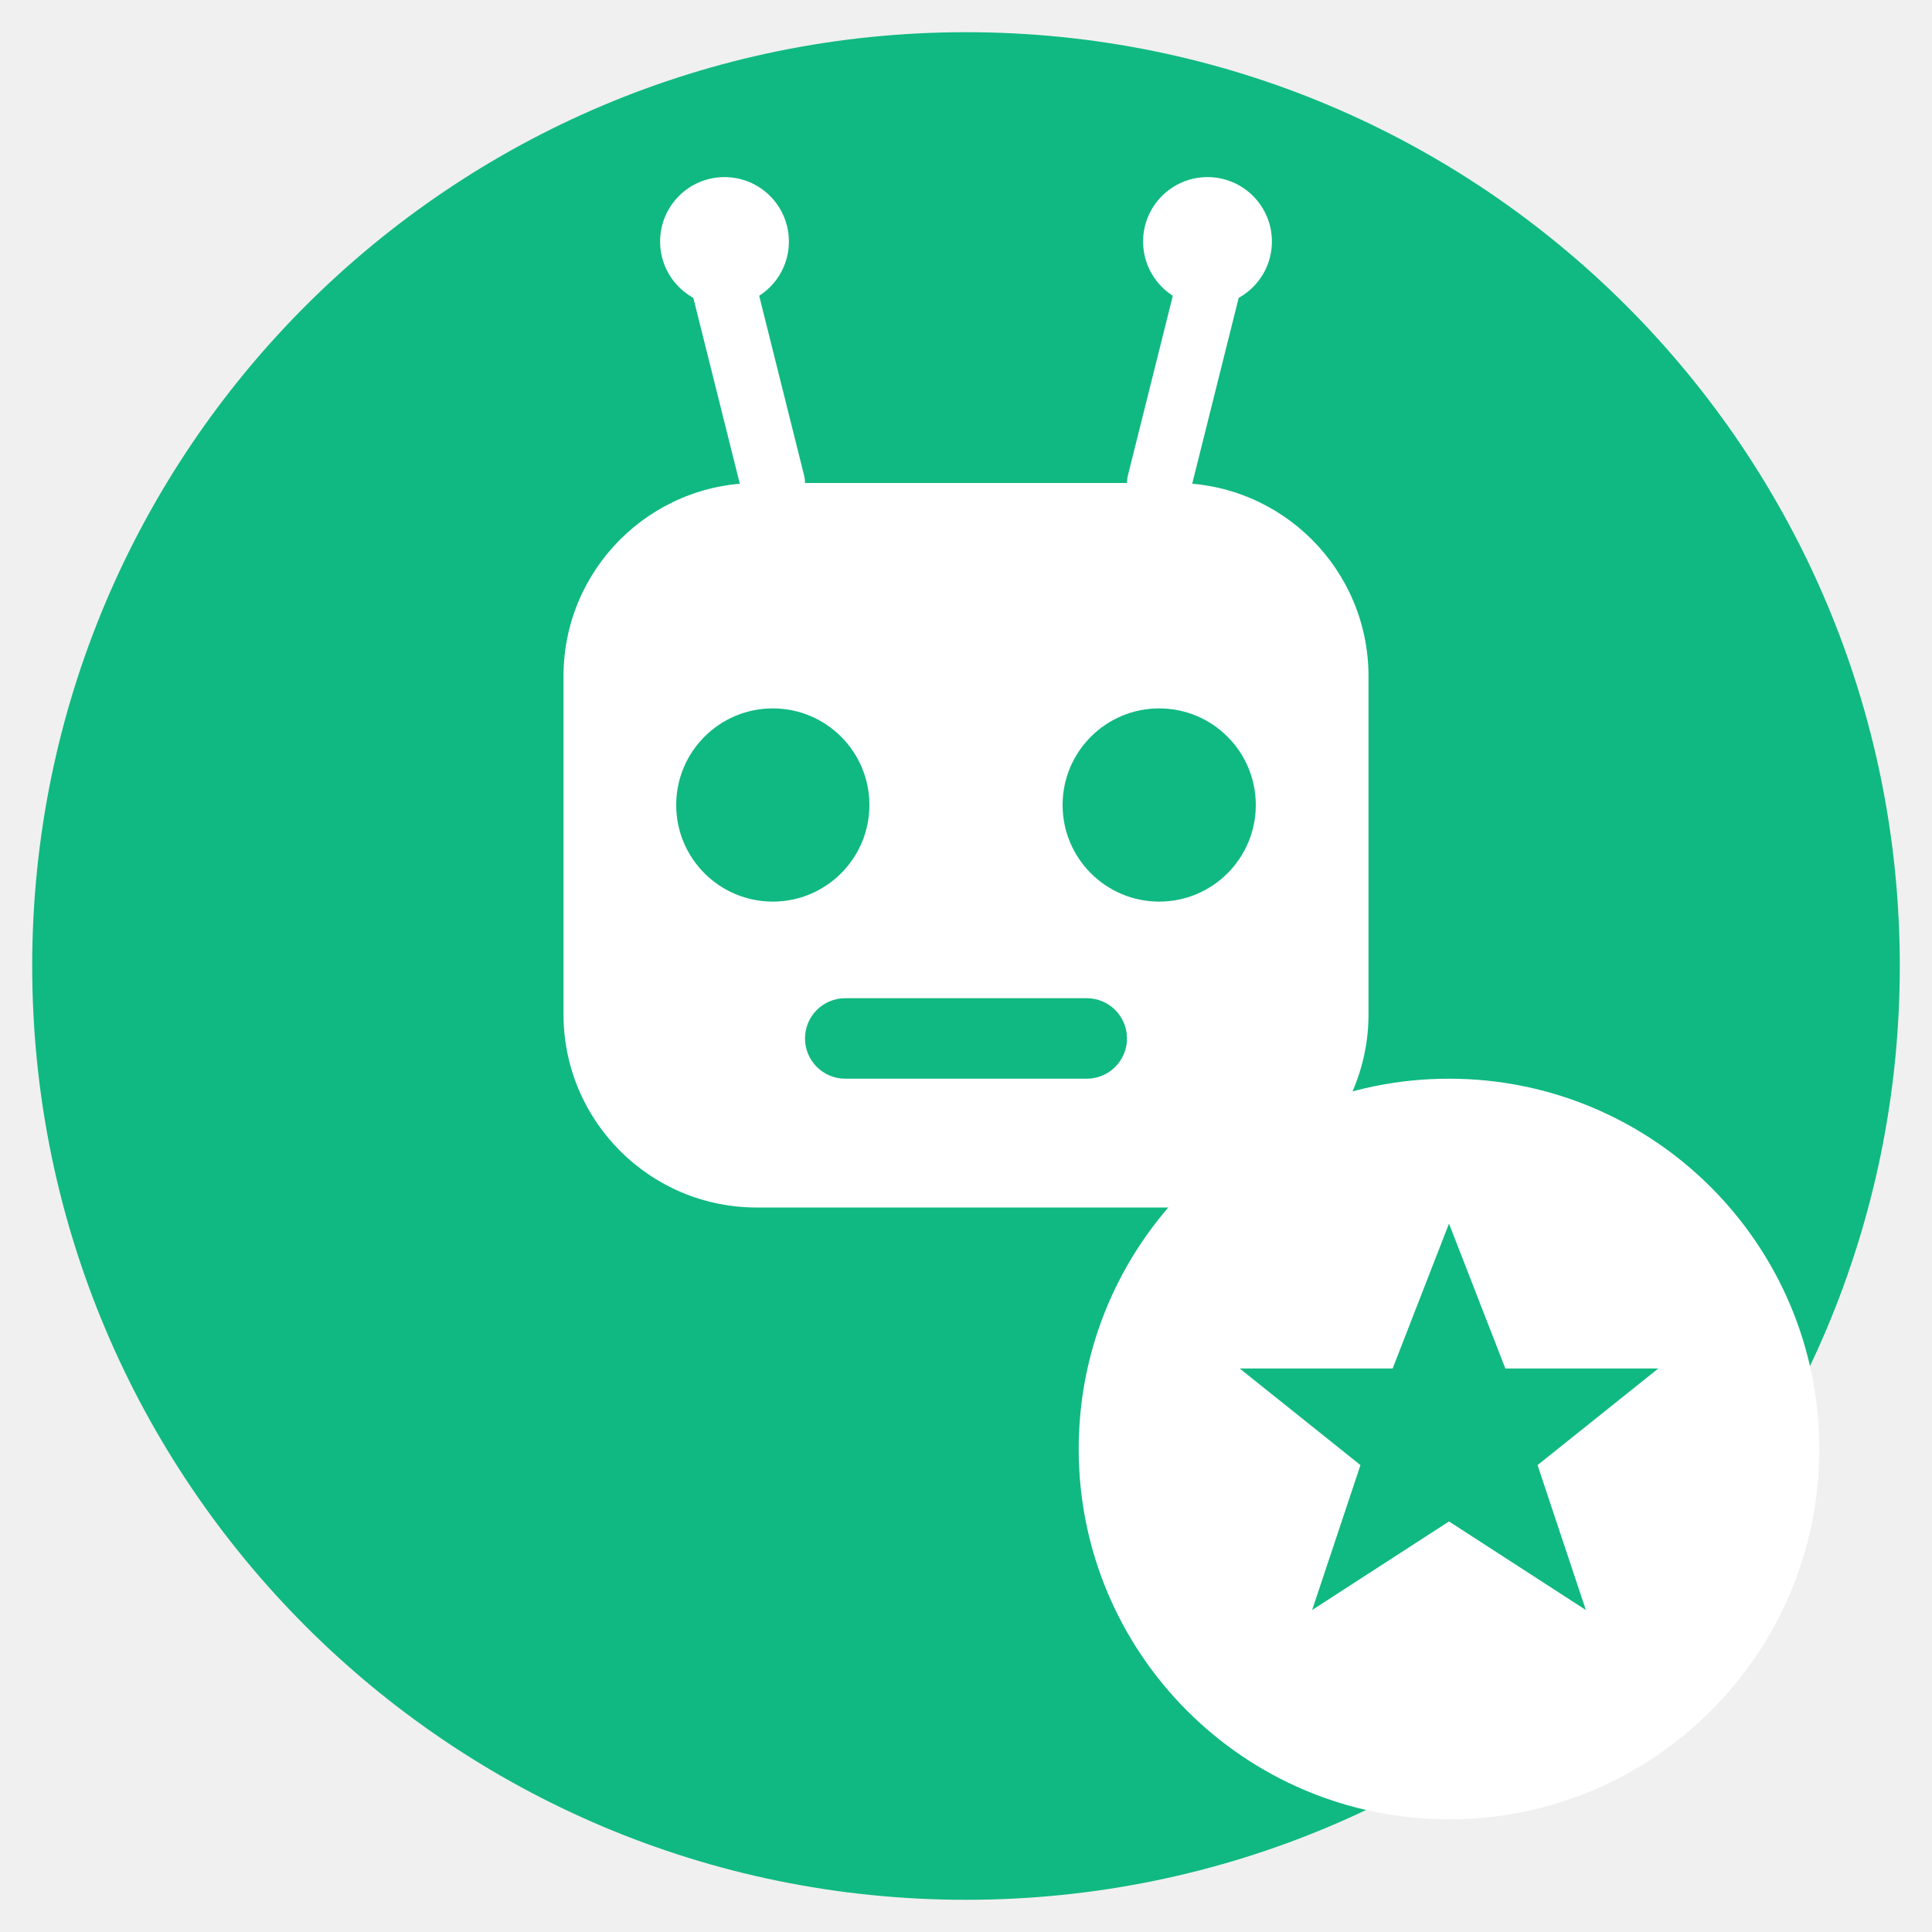
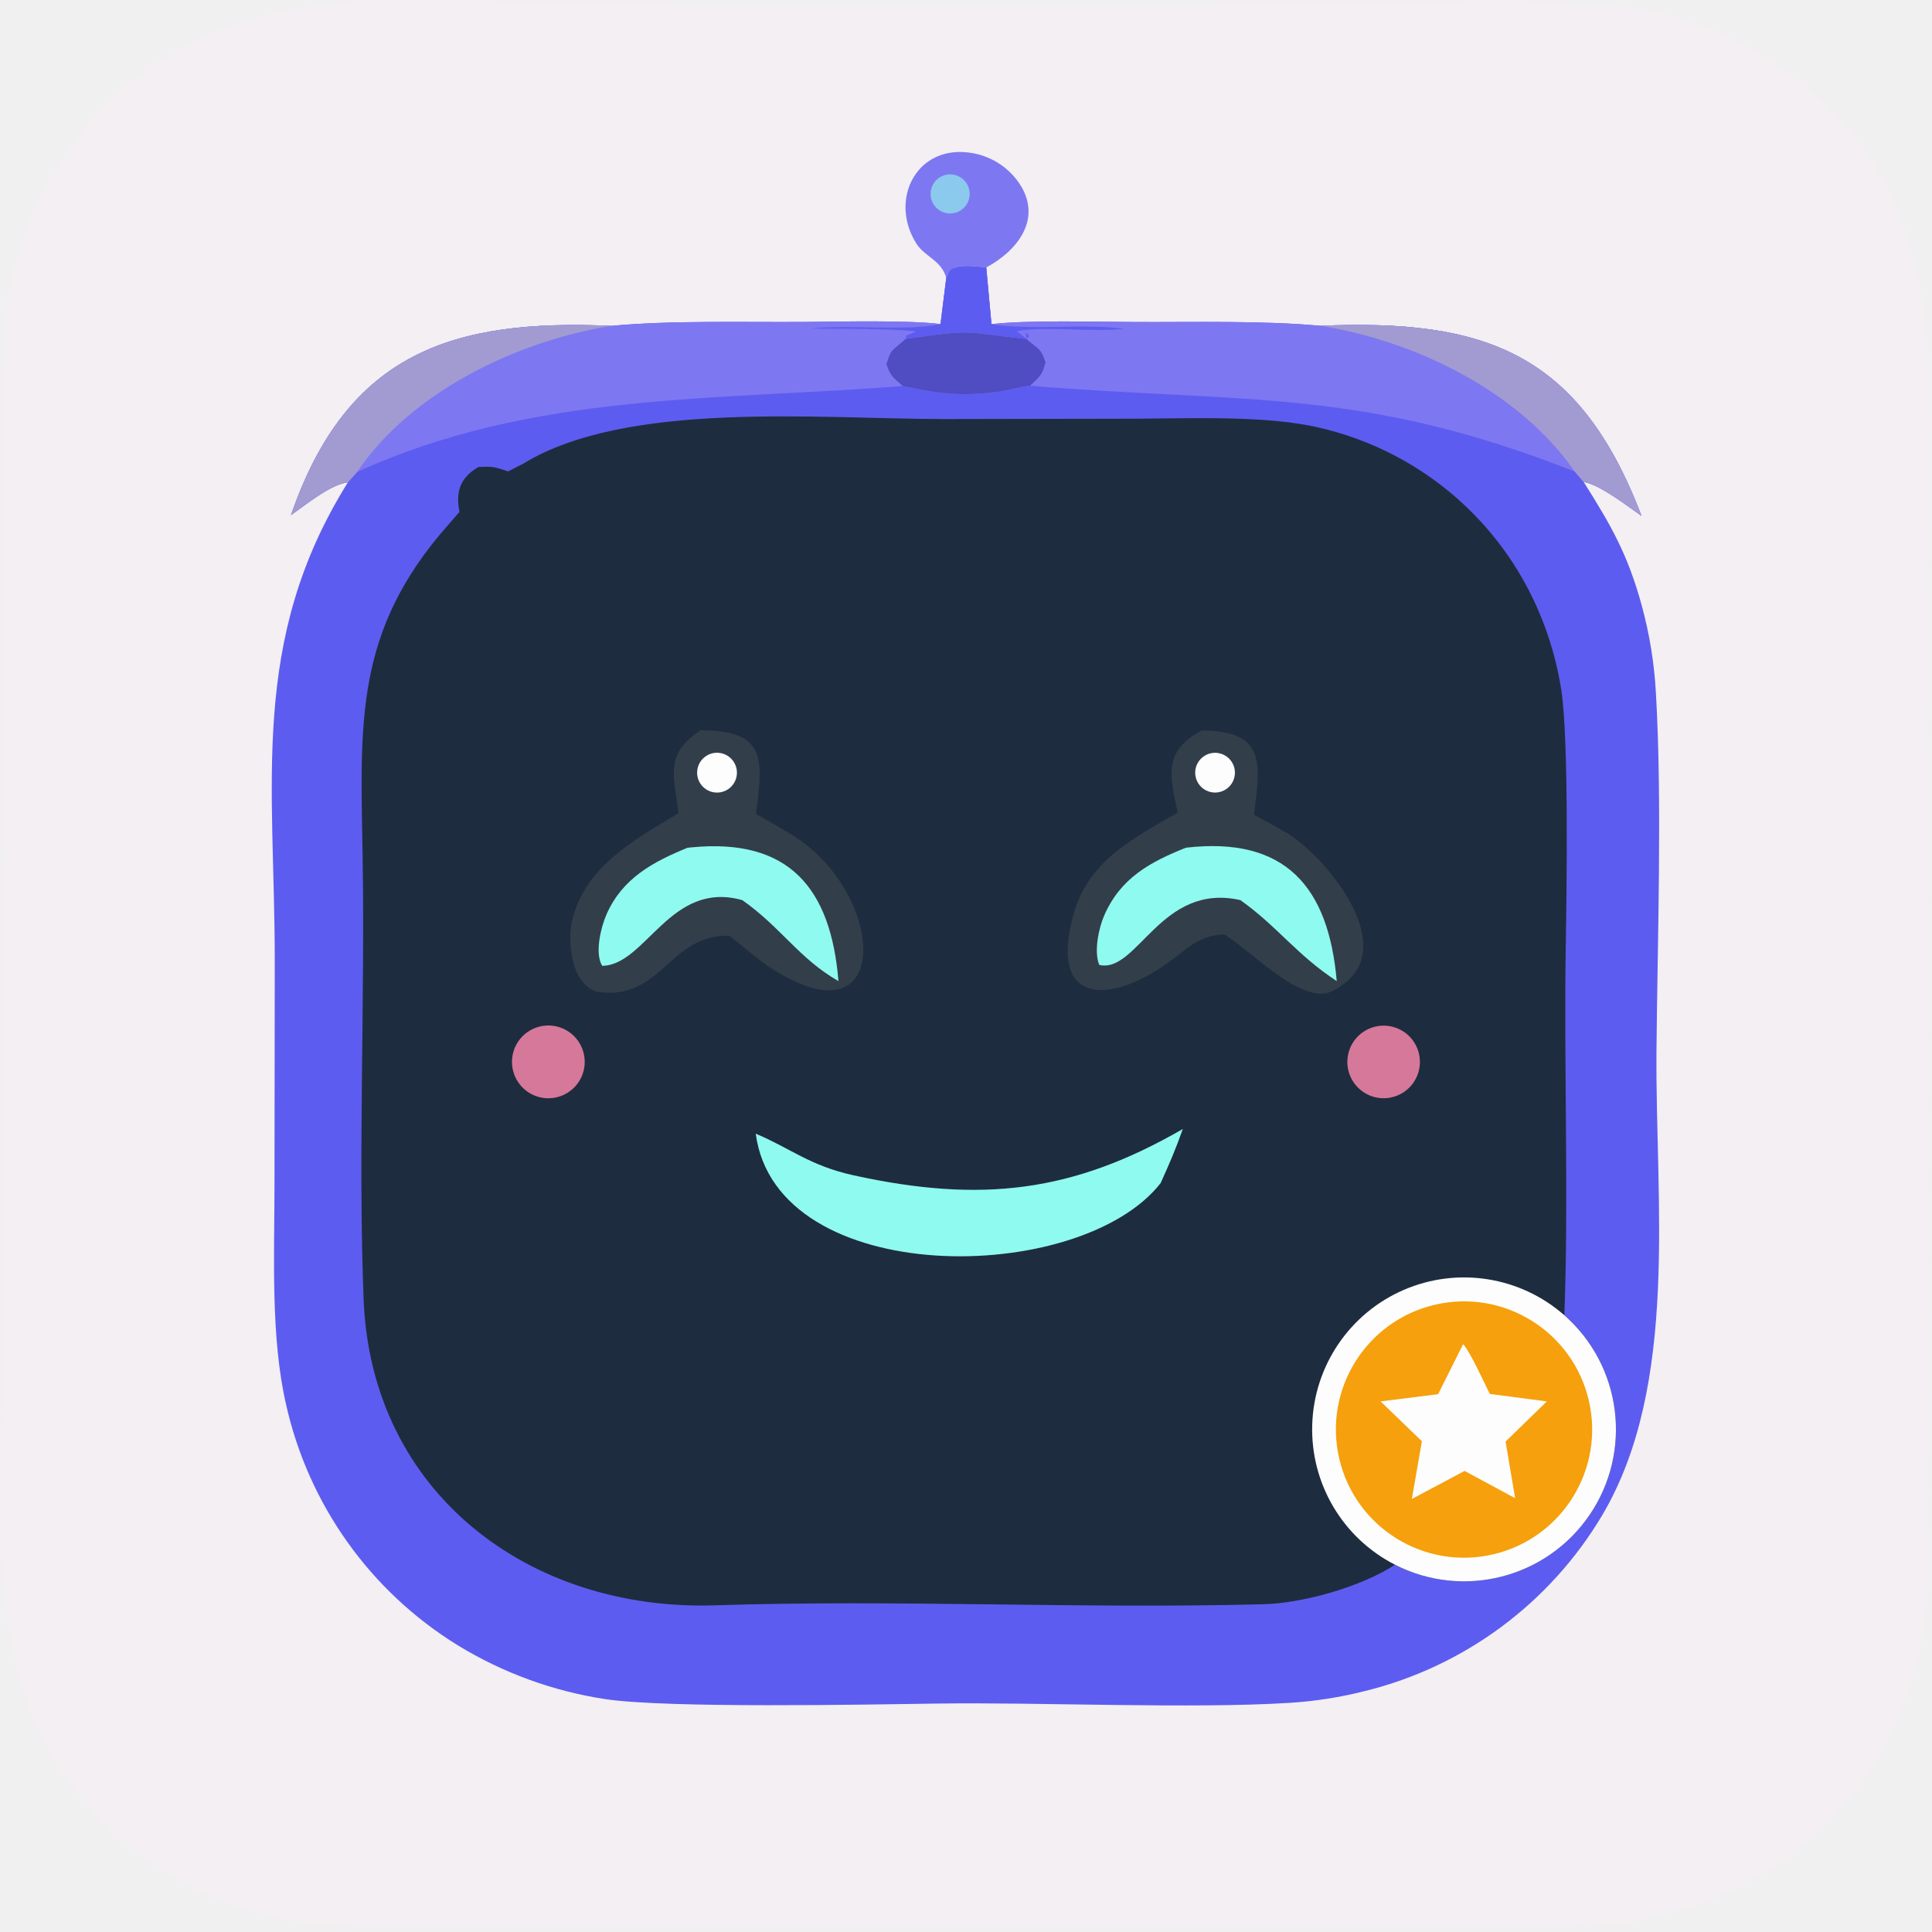
- <svg xmlns="http://www.w3.org/2000/svg" width="120" height="120" viewBox="0 0 120 120" fill="none">
-   <circle cx="60" cy="60" r="58" fill="#10B981" />
-   <rect x="35" y="30" width="50" height="45" rx="12" fill="#FFFFFF" />
-   <line x1="48" y1="30" x2="45" y2="18" stroke="#FFFFFF" stroke-width="4" stroke-linecap="round" />
-   <circle cx="45" cy="15" r="4" fill="#FFFFFF" />
-   <line x1="72" y1="30" x2="75" y2="18" stroke="#FFFFFF" stroke-width="4" stroke-linecap="round" />
-   <circle cx="75" cy="15" r="4" fill="#FFFFFF" />
-   <circle cx="48" cy="50" r="6" fill="#10B981" />
-   <circle cx="72" cy="50" r="6" fill="#10B981" />
-   <rect x="50" y="62" width="20" height="5" rx="2.5" fill="#10B981" />
-   <circle cx="90" cy="90" r="23" fill="#FFFFFF" />
-   <path d="M90 76 L93.5 85 L103 85 L95.5 91 L98.5 100 L90 94.5 L81.5 100 L84.5 91 L77 85 L86.5 85 Z" fill="#10B981" />
+ <svg xmlns="http://www.w3.org/2000/svg" width="487" height="487" viewBox="0 0 487 487" fill="none">
+   <path d="M83.459 0.927C95.309 -0.918 121.89 0.553 134.413 0.596L236.796 0.84L347.457 0.58C365.255 0.533 395.015 -0.438 411.552 1.914C425.772 4.08 439.247 9.712 450.778 18.314C493.365 50.509 486.26 94.181 486.201 141.141L486.235 253.543L486.304 355.579C486.309 365.8 485.828 377.856 486.309 387.906C488.777 439.478 456.647 479.449 404.981 485.392C381.772 486.584 354.415 485.873 330.789 485.868L201.334 485.814L124.756 485.887C111.041 485.907 88.729 486.496 75.736 484.636C60.794 482.349 46.677 476.294 34.719 467.04C-6.863 434.203 0.483 388.804 0.527 341.82L0.66 224.64L0.591 129.629C0.586 115.899 0.424 101.878 0.723 88.379C1.459 54.992 20.017 24.015 50.519 9.684C61.918 4.329 70.996 2.31 83.459 0.927Z" fill="#F3EFF2" />
+   <path d="M238.533 70.041L239.451 67.982C242.169 66.526 245.408 67.195 248.597 67.424L249.917 81.709C259.083 80.64 276.238 81.129 286.018 81.171C300.685 81.235 318.389 80.78 332.786 82.12C374.112 80.362 398.048 88.742 413.775 130.031C410.085 127.459 403.239 122.131 399.196 121.486C406.149 132.509 410.355 139.812 413.883 152.805C415.821 159.947 417.003 167.273 417.406 174.661C419.015 202.34 417.793 237.009 417.548 264.999C417.224 302.633 423.348 348.925 403.922 381.86C390.722 404.094 369.151 420.09 344.052 426.263C337.801 427.853 331.422 428.849 324.984 429.242C300.204 430.792 262.062 429.045 236.276 429.418C217.581 429.688 168.256 430.616 152.672 428.314C139.477 426.322 126.817 421.714 115.428 414.751C93.332 401.164 77.689 379.191 72.07 353.856C68.228 337.021 69.165 316.76 69.19 299.247L69.259 242.56C69.298 197.68 62.708 161.504 87.719 121.557C83.351 122.091 77.242 127.103 73.346 129.852C87.527 88.811 114.177 80.352 154.1 82.14C169.287 80.71 187.692 81.272 203.144 81.148C211.81 81.079 229.171 80.668 237.081 81.689L238.533 70.041Z" fill="#5D5CF0" />
+   <path d="M238.532 70.041L239.45 67.982C242.169 66.526 245.407 67.195 248.597 67.424L249.917 81.709C259.083 80.64 276.237 81.129 286.017 81.171C300.684 81.235 318.388 80.78 332.785 82.12C374.111 80.362 398.047 88.742 413.774 130.031C410.084 127.459 403.239 122.131 399.195 121.486L396.963 118.875C343.217 97.686 314.565 101.689 259.627 97.245C258.406 97.22 253.425 98.512 251.659 98.74C242.095 99.979 236.869 99.278 227.531 97.298C224.989 95.041 224.425 94.839 223.419 91.75C224.759 87.65 224.602 88.745 228.262 85.42L228.473 84.558L230.912 83.551C224.214 82.797 211.289 82.929 204.105 82.825C214.189 81.652 227.688 83.585 237.08 81.689L238.532 70.041Z" fill="#7E77F2" />
+   <path d="M332.785 82.12C374.111 80.363 398.047 88.742 413.774 130.032C410.084 127.459 403.239 122.131 399.196 121.487L396.963 118.876C382.851 98.588 356.662 85.886 332.785 82.12Z" fill="#A29BD1" />
+   <path d="M228.261 85.42C246.093 82.883 242.109 83.686 258.709 85.432C262.153 88.417 262.178 87.562 263.552 91.293C262.659 94.628 262.247 94.763 259.626 97.245C258.404 97.22 253.424 98.511 251.657 98.739C242.094 99.978 236.868 99.278 227.53 97.298C224.988 95.04 224.424 94.838 223.418 91.749C224.758 87.65 224.601 88.745 228.261 85.42Z" fill="#4F4DC1" />
+   <path d="M238.532 70.041L239.45 67.982C242.169 66.526 245.407 67.195 248.597 67.424L249.917 81.709C260.79 83.368 272.381 81.444 283.416 82.894C274.947 83.767 262.537 82.136 256.34 83.499L258.739 85.379L258.533 83.745L259.47 84.65L258.71 85.432C242.11 83.687 246.094 82.883 228.262 85.42L228.473 84.558L230.912 83.551C224.214 82.797 211.289 82.929 204.105 82.825C214.189 81.652 227.688 83.585 237.08 81.689L238.532 70.041Z" fill="#5D5CF0" />
+   <path d="M154.099 82.139C169.286 80.709 187.692 81.272 203.144 81.148C211.81 81.079 229.17 80.667 237.08 81.688C227.689 83.584 214.19 81.651 204.106 82.825C211.29 82.928 224.214 82.797 230.912 83.551L228.474 84.558L228.263 85.42C224.602 88.745 224.759 87.65 223.419 91.749C224.425 94.838 224.99 95.04 227.532 97.298C180.925 101.032 134.26 98.716 90.01 118.986L87.718 121.557C83.351 122.091 77.242 127.103 73.346 129.851C87.527 88.81 114.176 80.351 154.099 82.139Z" fill="#7E77F2" />
+   <path d="M73.346 129.851C87.527 88.81 114.176 80.351 154.099 82.139C130.467 85.95 103.725 98.637 90.01 118.986L87.718 121.556C83.351 122.09 77.242 127.103 73.346 129.851Z" fill="#A29BD1" />
+   <path d="M131.861 116.89C157.951 100.918 206.295 105.584 237.694 105.633L286.636 105.542C300.375 105.476 319.576 104.683 332.629 107.826C353.375 112.624 371.339 125.54 382.493 143.686C388.17 152.994 391.939 163.339 393.583 174.118C395.477 186.832 394.903 224.67 394.672 239.097C394.201 269.025 395.442 301.907 394.328 331.54C408.824 344.293 411.562 365.844 400.722 381.816C389.878 397.793 368.847 403.195 351.648 394.422C343.012 400.065 327.957 404.319 317.594 404.403C271.724 405.556 226.104 403.166 180.185 404.653C133.456 406.169 93.533 376.364 91.654 327.472C90.251 290.822 92.022 252.441 91.399 215.529C90.839 182.255 89.259 159.053 113.019 132.256L115.821 129.04C114.785 123.82 116.095 120.315 120.595 117.726C124.319 117.544 124.491 117.642 128.093 118.825L131.861 116.89Z" fill="#1E2C3F" />
+   <path d="M351.647 394.422C338.442 387.689 330.307 373.93 330.773 359.106C331.234 344.282 340.209 331.058 353.811 325.16C367.413 319.262 383.199 321.75 394.328 331.539C408.823 344.292 411.561 365.844 400.721 381.816C389.877 397.793 368.846 403.195 351.647 394.422Z" fill="#FDFDFE" />
+   <path d="M361.652 328.9C378.998 324.822 396.368 335.569 400.466 352.915C404.563 370.266 393.841 387.656 376.505 391.778C359.135 395.904 341.715 385.153 337.608 367.778C333.501 350.397 344.271 332.983 361.652 328.9Z" fill="#F5A00C" />
+   <path d="M368.812 338.821C370.378 340.367 374.298 348.851 375.535 351.368L389.912 353.258L379.509 363.376L381.924 377.65L369.185 370.775L355.882 377.851L358.419 363.297L348.002 353.248L362.512 351.432L368.812 338.821Z" fill="#FDFDFE" />
+   <path d="M176.645 184.083C193.02 184.106 192.441 191.073 190.546 205.145C193.535 206.844 196.508 208.573 199.462 210.332C223.717 225.068 225.435 264.54 193.79 243.667C191.067 241.872 186.591 237.99 183.809 235.856C168.701 235.668 166.988 251.604 151.635 250.149C144.088 249.433 142.91 237.54 144.22 232.011C147.444 218.446 159.986 211.607 171.002 204.996C169.947 195.48 167.337 190.08 176.645 184.083Z" fill="#333E4B" />
+   <path d="M173.305 213.697L174.35 213.589C198.861 211.222 209.435 223.831 211.349 247.308C201.437 241.657 196.937 233.813 187.123 226.901C168.938 221.765 162.819 243.337 151.793 243.456C149.85 240.247 151.474 233.669 152.922 230.404C156.916 221.38 164.61 217.237 173.305 213.697Z" fill="#8FFAEF" />
+   <path d="M178.144 190.47C180.475 189.061 183.507 189.772 184.969 192.073C186.437 194.373 185.794 197.421 183.532 198.94C182.02 199.955 180.072 200.069 178.453 199.241C176.829 198.411 175.784 196.768 175.72 194.947C175.656 193.126 176.584 191.412 178.144 190.47Z" fill="#FDFDFE" />
+   <path d="M302.97 184.112C319.183 184.294 317.74 192.338 316.067 205.397C318.82 206.83 321.543 208.318 324.237 209.859C333.643 215.333 355.239 240.296 335.749 249.856C328.501 253.412 316.283 240.606 309.442 236.074L308.54 235.483C301.989 235.979 299.575 238.928 294.614 242.526C279.461 253.515 264.127 253.214 270.687 230.189C274.505 216.799 285.899 211.225 296.876 204.804C294.756 195.219 293.294 189.235 302.97 184.112Z" fill="#333E4B" />
+   <path d="M298.928 213.68C324.003 210.778 334.896 223.558 336.952 247.309C326.755 240.618 322.055 233.564 312.663 226.894C292.593 222.345 286.7 245.472 277.097 243.225C275.694 239.931 276.95 233.985 278.299 230.856C282.446 221.249 289.998 217.27 298.928 213.68Z" fill="#8FFAEF" />
+   <path d="M303.716 190.467C306.042 189.082 309.045 189.795 310.502 192.077C311.955 194.36 311.337 197.386 309.099 198.911C307.593 199.94 305.645 200.066 304.015 199.241C302.386 198.415 301.336 196.767 301.273 194.942C301.209 193.116 302.146 191.402 303.716 190.467Z" fill="#FDFDFE" />
+   <path d="M190.498 285.768C199.159 289.394 204.095 293.844 215.249 296.283C247.448 303.32 270.496 300.552 298.151 284.585C296.39 289.615 294.766 293.349 292.567 298.216C272.184 324.302 195.704 324.974 190.498 285.768Z" fill="#8FFAEF" />
+   <path d="M135.183 259.016C139.762 257.404 144.806 259.645 146.68 264.125C148.56 268.605 146.617 273.77 142.254 275.905C139.197 277.401 135.561 277.082 132.813 275.075C130.065 273.064 128.657 269.698 129.153 266.33C129.648 262.961 131.969 260.145 135.183 259.016Z" fill="#D6789A" />
+   <path d="M345.744 259.051C350.425 257.405 355.568 259.795 357.325 264.438C359.086 269.08 356.824 274.28 352.231 276.154C349.154 277.411 345.641 276.9 343.05 274.82C340.459 272.739 339.198 269.418 339.758 266.142C340.317 262.867 342.609 260.152 345.744 259.051Z" fill="#D6789A" />
+   <path d="M238.533 70.041C237.281 65.589 233.096 64.708 231.025 61.453C223.895 50.239 231.177 36.069 245.187 38.604C250.265 39.502 254.711 42.541 257.395 46.945C262.547 55.593 256.232 63.325 248.597 67.424C245.407 67.195 242.169 66.526 239.45 67.982L238.533 70.041Z" fill="#7E77F2" />
+   <path d="M237.846 44.24C240.221 43.397 242.846 44.48 243.94 46.75C245.03 49.02 244.235 51.748 242.095 53.077C240.491 54.073 238.459 54.065 236.864 53.057C235.265 52.049 234.386 50.217 234.597 48.341C234.803 46.464 236.07 44.872 237.846 44.24Z" fill="#8BC9ED" />
</svg>
